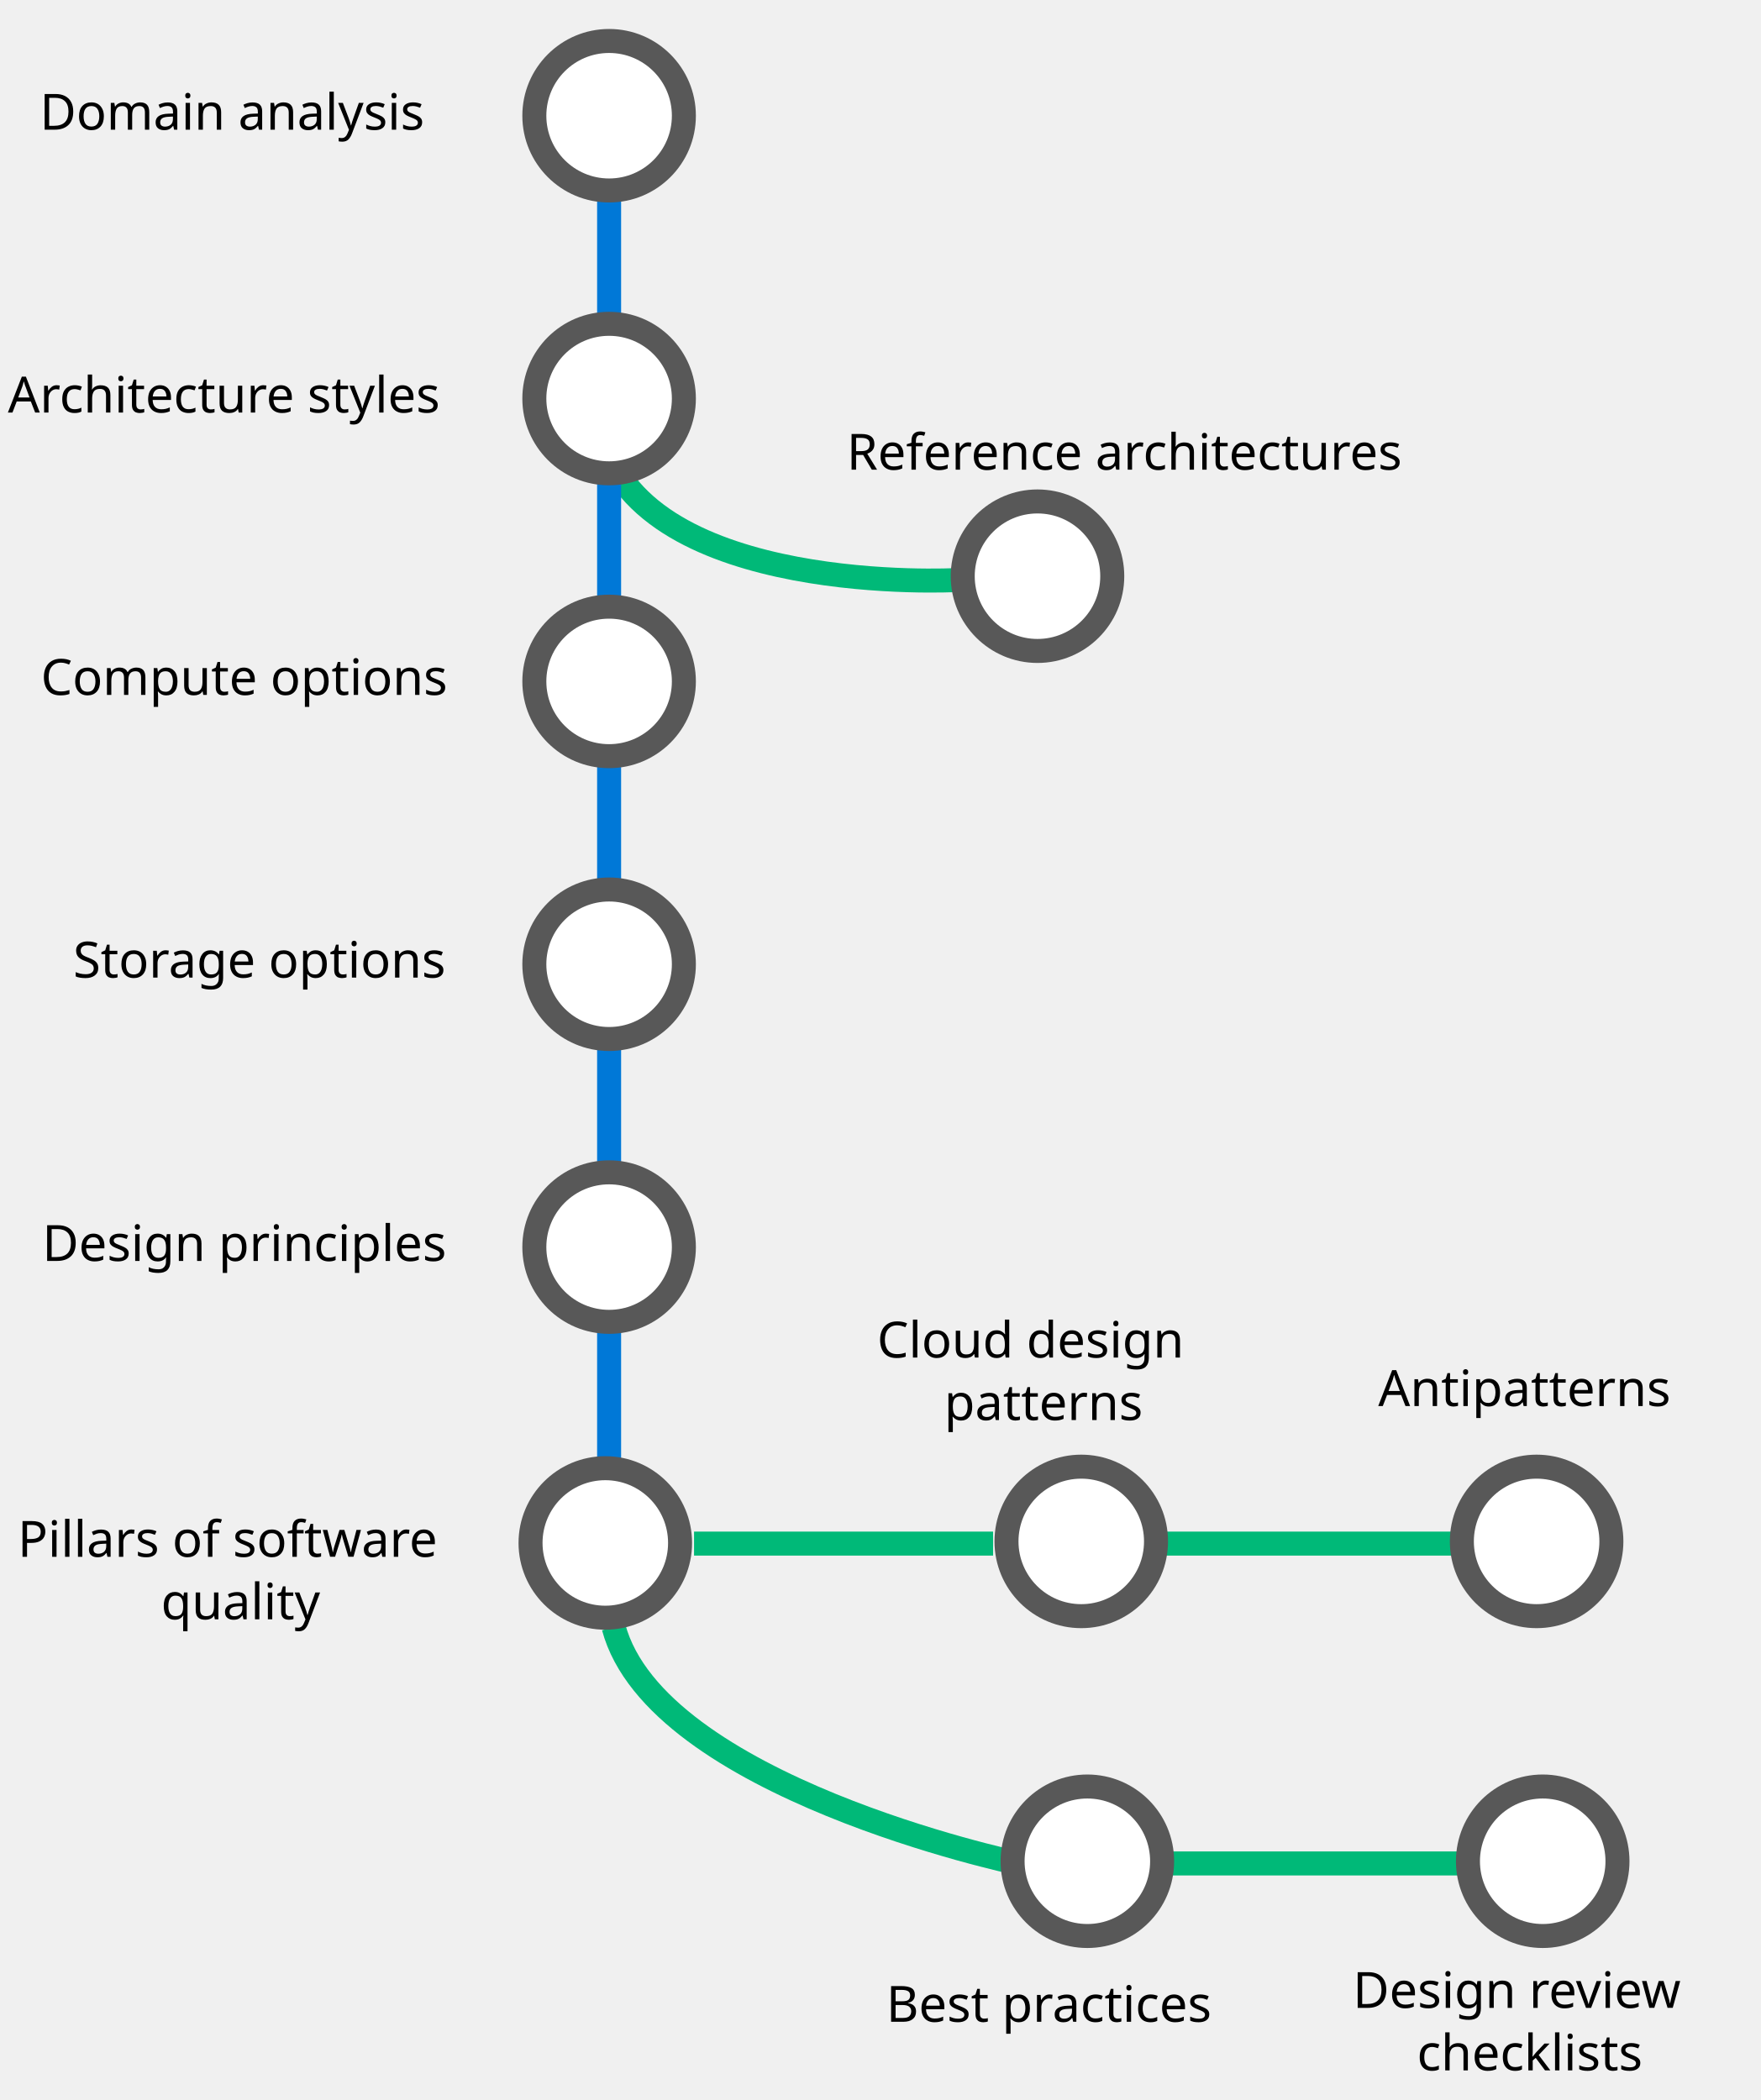
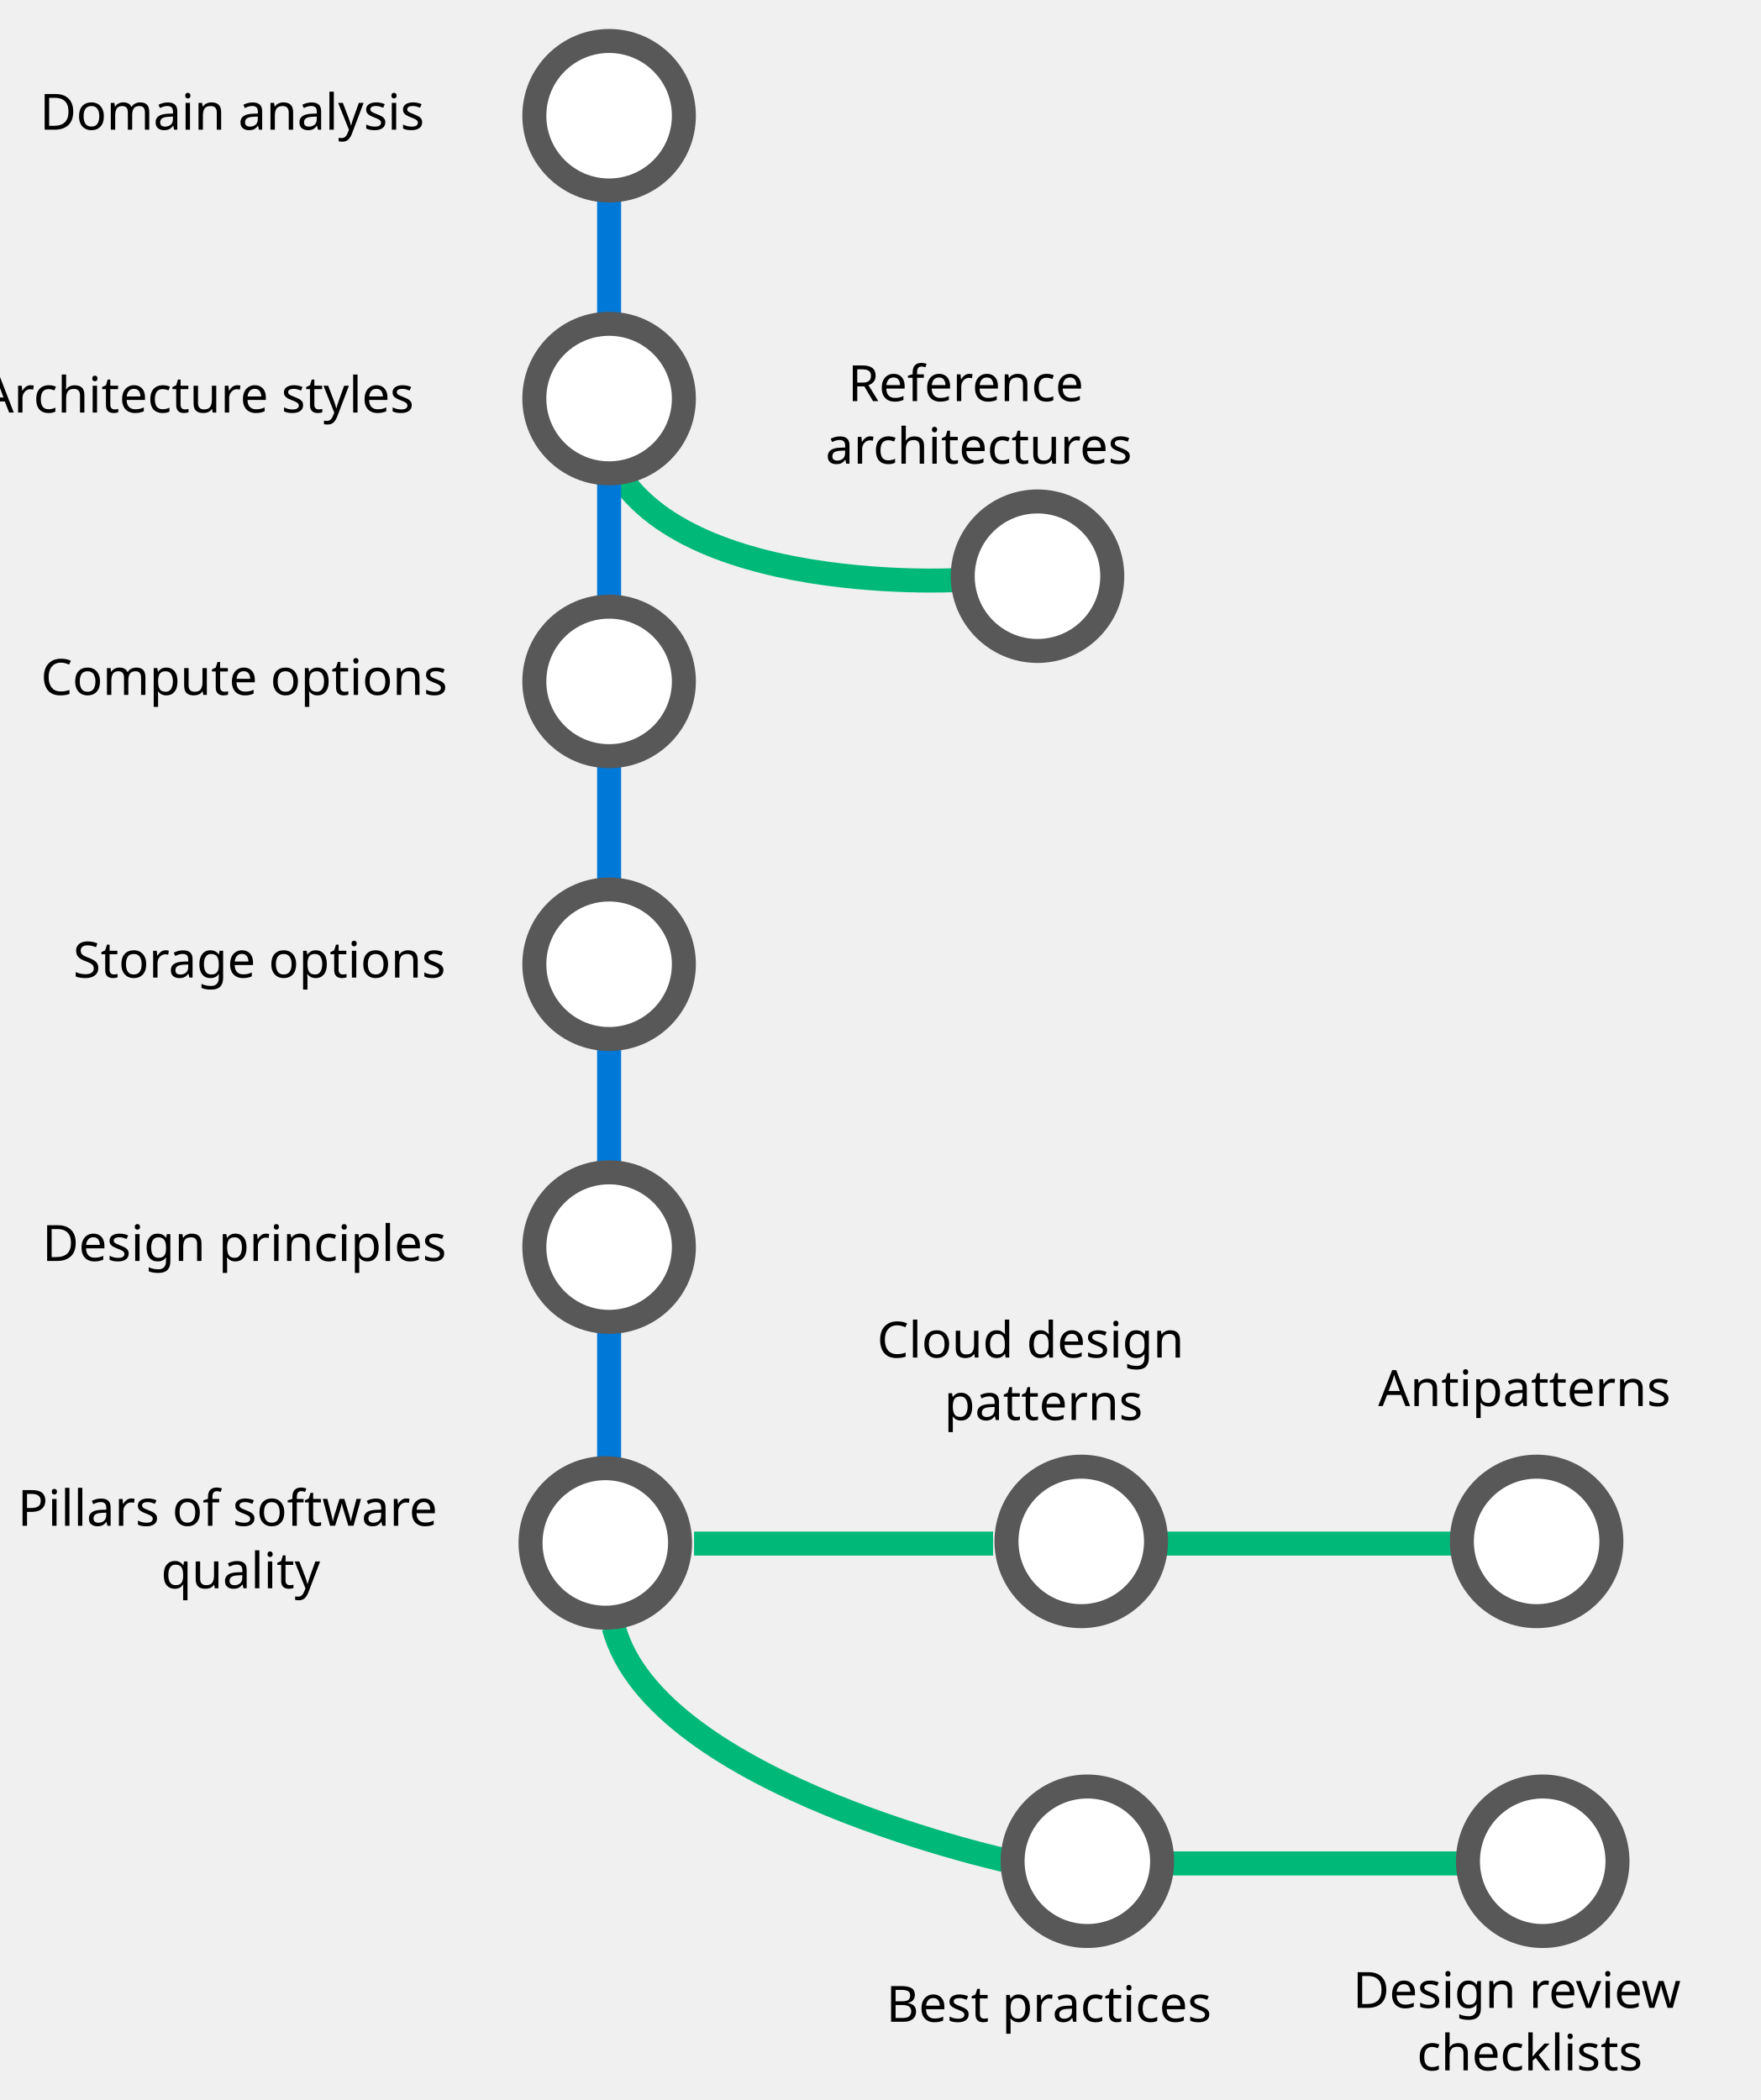
<svg xmlns="http://www.w3.org/2000/svg" xmlns:xlink="http://www.w3.org/1999/xlink" width="440" height="525" viewBox="0 0 440 525" id="svg6224" version="1.1">
  <style type="text/css" id="style3">
      g.more_info text { fill: #000000; }
      g.more_info circle { fill:#ffffff; stroke:#585858; }
      g.more_info:hover circle  { fill: #008cd7; }
      </style>
  <defs id="defs6226">
    <marker orient="auto" refY="0" refX="0" id="Arrow2Mend" style="overflow:visible">
      <path id="path6821" style="fill:#585858;fill-opacity:1;fill-rule:evenodd;stroke:#585858;stroke-width:0.625;stroke-linejoin:round;stroke-opacity:1" d="M 8.719,4.034 -2.207,0.016 8.719,-4.002 c -1.745,2.372 -1.735,5.617 -6e-7,8.035 z" transform="scale(-0.6,-0.6)" />
    </marker>
    <marker orient="auto" refY="0" refX="0" id="Arrow2Lend" style="overflow:visible">
      <path id="path6815" style="fill:#585858;fill-opacity:1;fill-rule:evenodd;stroke:#585858;stroke-width:0.625;stroke-linejoin:round;stroke-opacity:1" d="M 8.719,4.034 -2.207,0.016 8.719,-4.002 c -1.745,2.372 -1.735,5.617 -6e-7,8.035 z" transform="matrix(-1.1,0,0,-1.1,-1.1,0)" />
    </marker>
  </defs>
  <g id="layer1" transform="translate(-144.3452,-66.35919)">
    <path id="path4369" d="m 508.74,452.258 -74.751,0" style="fill:none;fill-rule:evenodd;stroke:#00b978;stroke-width:6;stroke-linecap:butt;stroke-linejoin:miter;stroke-miterlimit:4;stroke-dasharray:none;stroke-opacity:1" />
    <path id="path4365" d="m 297.723,473.157 c 10.689,39.907 100.665,58.937 100.665,58.937" style="fill:none;fill-rule:evenodd;stroke:#00b978;stroke-width:6;stroke-linecap:butt;stroke-linejoin:miter;stroke-miterlimit:4;stroke-dasharray:none;stroke-opacity:1" />
    <path style="fill:none;fill-rule:evenodd;stroke:#00b978;stroke-width:6;stroke-linecap:butt;stroke-linejoin:miter;stroke-miterlimit:4;stroke-dasharray:none;stroke-opacity:1" d="m 294.866,175.671 c 10.689,39.907 88.543,35.704 88.543,35.704" id="path4359" />
    <path style="fill:none;fill-rule:evenodd;stroke:#0078d7;stroke-width:6;stroke-linecap:butt;stroke-linejoin:miter;stroke-miterlimit:4;stroke-dasharray:none;stroke-opacity:1" d="m 296.591,115.998 0,329.31" id="path4351" />
    <a id="a4198" xlink:href="https://review.docs.microsoft.com/en-us/azure/architecture/guide/domain-analysis?branch=a3g">
      <g class="more_info" id="analysis-group">
        <text id="text4471" y="98.781" x="216.983" style="font-style:normal;font-variant:normal;font-weight:normal;font-stretch:normal;font-size:12.5px;line-height:125%;font-family:sans-serif;-inkscape-font-specification:'sans-serif, Normal';text-align:center;letter-spacing:0px;word-spacing:0px;writing-mode:lr-tb;text-anchor:middle;fill-opacity:1;stroke:none;stroke-width:1px;stroke-linecap:butt;stroke-linejoin:miter;stroke-opacity:1" xml:space="preserve">
          <tspan id="tspan4227" x="216.983" y="98.781">Domain analysis</tspan>
        </text>
        <circle style="fill-opacity:1;stroke-width:6;stroke-linecap:round;stroke-miterlimit:4;stroke-dasharray:none;stroke-dashoffset:0;stroke-opacity:1" id="path4221" cx="296.591" cy="95.29" r="18.688" />
      </g>
    </a>
-     <circle r="18.688" cy="166.001" cx="296.591" id="circle4229" style="fill:#ffffff;fill-opacity:1;stroke:#585858;stroke-width:6;stroke-linecap:round;stroke-miterlimit:4;stroke-dasharray:none;stroke-dashoffset:0;stroke-opacity:1" />
-     <text xml:space="preserve" style="font-style:normal;font-variant:normal;font-weight:normal;font-stretch:normal;font-size:12.5px;line-height:125%;font-family:sans-serif;-inkscape-font-specification:'sans-serif, Normal';text-align:center;letter-spacing:0px;word-spacing:0px;writing-mode:lr-tb;text-anchor:middle;fill:#000000;fill-opacity:1;stroke:none;stroke-width:1px;stroke-linecap:butt;stroke-linejoin:miter;stroke-opacity:1" x="208.443" y="169.492" id="text4231">
-       <tspan y="169.492" x="208.443" id="tspan4233">Architecture styles</tspan>
-     </text>
-     <text id="text4235" y="183.779" x="433.494" style="font-style:normal;font-variant:normal;font-weight:normal;font-stretch:normal;font-size:12.5px;line-height:125%;font-family:sans-serif;-inkscape-font-specification:'sans-serif, Normal';text-align:center;letter-spacing:0px;word-spacing:0px;writing-mode:lr-tb;text-anchor:middle;fill:#000000;fill-opacity:1;stroke:none;stroke-width:1px;stroke-linecap:butt;stroke-linejoin:miter;stroke-opacity:1" xml:space="preserve">
-       <tspan id="tspan4237" x="433.494" y="183.779">Reference architectures</tspan>
-     </text>
+     <a id="a4199" xlink:href="https://review.docs.microsoft.com/en-us/azure/architecture/guide/architecture-styles/?branch=a3g">
+       <g class="more_info" id="arch-styles-group">
+         <circle r="18.688" cy="166.001" cx="296.591" id="circle4229" style="fill-opacity:1;stroke:#585858;stroke-width:6;stroke-linecap:round;stroke-miterlimit:4;stroke-dasharray:none;stroke-dashoffset:0;stroke-opacity:1" />
+         <text xml:space="preserve" style="font-style:normal;font-variant:normal;font-weight:normal;font-stretch:normal;font-size:12.5px;line-height:125%;font-family:sans-serif;-inkscape-font-specification:'sans-serif, Normal';text-align:center;letter-spacing:0px;word-spacing:0px;writing-mode:lr-tb;text-anchor:middle;fill:#000000;fill-opacity:1;stroke:none;stroke-width:1px;stroke-linecap:butt;stroke-linejoin:miter;stroke-opacity:1" x="208.443" y="169.492" id="text4231">
+           <tspan y="169.492" x="208.443" id="tspan4233">Architecture styles</tspan>
+         </text>
+       </g>
+     </a>
    <circle style="fill:#ffffff;fill-opacity:1;stroke:#585858;stroke-width:6;stroke-linecap:round;stroke-miterlimit:4;stroke-dasharray:none;stroke-dashoffset:0;stroke-opacity:1" id="circle4239" cx="296.591" cy="378.133" r="18.688" />
    <text id="text4241" y="381.591" x="213.545" style="font-style:normal;font-variant:normal;font-weight:normal;font-stretch:normal;font-size:12.5px;line-height:125%;font-family:sans-serif;-inkscape-font-specification:'sans-serif, Normal';text-align:center;letter-spacing:0px;word-spacing:0px;writing-mode:lr-tb;text-anchor:middle;fill:#000000;fill-opacity:1;stroke:none;stroke-width:1px;stroke-linecap:butt;stroke-linejoin:miter;stroke-opacity:1" xml:space="preserve">
      <tspan id="tspan4243" x="213.545" y="381.591">Design principles</tspan>
    </text>
-     <circle style="fill:#ffffff;fill-opacity:1;stroke:#585858;stroke-width:6;stroke-linecap:round;stroke-miterlimit:4;stroke-dasharray:none;stroke-dashoffset:0;stroke-opacity:1" id="circle4245" cx="403.666" cy="210.409" r="18.688" />
+     <a id="a4200" xlink:href="https://docs.microsoft.com/azure/architecture/reference-architectures/">
+       <g id="ref-arch-group" class="more_info">
+         <text id="text4235" y="166.647" x="403.608" style="font-style:normal;font-variant:normal;font-weight:normal;font-stretch:normal;font-size:12.5px;line-height:125%;font-family:sans-serif;-inkscape-font-specification:'sans-serif, Normal';text-align:center;letter-spacing:0px;word-spacing:0px;writing-mode:lr-tb;text-anchor:middle;fill:#000000;fill-opacity:1;stroke:none;stroke-width:1px;stroke-linecap:butt;stroke-linejoin:miter;stroke-opacity:1" xml:space="preserve">
+           <tspan id="tspan4205" x="403.608" y="166.647">Reference</tspan>
+           <tspan id="tspan4207" x="403.608" y="182.272">architectures</tspan>
+         </text>
+         <circle style="fill-opacity:1;stroke:#585858;stroke-width:6;stroke-linecap:round;stroke-miterlimit:4;stroke-dasharray:none;stroke-dashoffset:0;stroke-opacity:1" id="circle4245" cx="403.666" cy="210.409" r="18.688" />
+       </g>
+     </a>
    <text id="text4277" y="240.081" x="213.496" style="font-style:normal;font-variant:normal;font-weight:normal;font-stretch:normal;font-size:12.5px;line-height:125%;font-family:sans-serif;-inkscape-font-specification:'sans-serif, Normal';text-align:center;letter-spacing:0px;word-spacing:0px;writing-mode:lr-tb;text-anchor:middle;fill:#000000;fill-opacity:1;stroke:none;stroke-width:1px;stroke-linecap:butt;stroke-linejoin:miter;stroke-opacity:1" xml:space="preserve">
      <tspan id="tspan4279" x="213.496" y="240.081">Compute options</tspan>
    </text>
    <circle style="fill:#ffffff;fill-opacity:1;stroke:#585858;stroke-width:6;stroke-linecap:round;stroke-miterlimit:4;stroke-dasharray:none;stroke-dashoffset:0;stroke-opacity:1" id="circle4281" cx="296.591" cy="236.712" r="18.688" />
    <circle r="18.688" cy="307.422" cx="296.591" id="circle4287" style="fill:#ffffff;fill-opacity:1;stroke:#585858;stroke-width:6;stroke-linecap:round;stroke-miterlimit:4;stroke-dasharray:none;stroke-dashoffset:0;stroke-opacity:1" />
    <text xml:space="preserve" style="font-style:normal;font-variant:normal;font-weight:normal;font-stretch:normal;font-size:12.5px;line-height:125%;font-family:sans-serif;-inkscape-font-specification:'sans-serif, Normal';text-align:center;letter-spacing:0px;word-spacing:0px;writing-mode:lr-tb;text-anchor:middle;fill:#000000;fill-opacity:1;stroke:none;stroke-width:1px;stroke-linecap:butt;stroke-linejoin:miter;stroke-opacity:1" x="217.305" y="310.758" id="text4289">
      <tspan y="310.758" x="217.305" id="tspan4291">Storage options</tspan>
    </text>
-     <text id="text4241-6" y="455.553" x="212.595" style="font-style:normal;font-variant:normal;font-weight:normal;font-stretch:normal;font-size:12.5px;line-height:125%;font-family:sans-serif;-inkscape-font-specification:'sans-serif, Normal';text-align:center;letter-spacing:0px;word-spacing:0px;writing-mode:lr-tb;text-anchor:middle;fill:#000000;fill-opacity:1;stroke:none;stroke-width:1px;stroke-linecap:butt;stroke-linejoin:miter;stroke-opacity:1" xml:space="preserve">
-       <tspan id="tspan4243-2" x="212.595" y="455.553">Pillars of software</tspan>
-       <tspan x="212.595" y="471.178" id="tspan4445">quality</tspan>
+     <text id="text4241-6" y="447.804" x="212.595" style="font-style:normal;font-variant:normal;font-weight:normal;font-stretch:normal;font-size:12.5px;line-height:125%;font-family:sans-serif;-inkscape-font-specification:'sans-serif, Normal';text-align:center;letter-spacing:0px;word-spacing:0px;writing-mode:lr-tb;text-anchor:middle;fill:#000000;fill-opacity:1;stroke:none;stroke-width:1px;stroke-linecap:butt;stroke-linejoin:miter;stroke-opacity:1" xml:space="preserve">
+       <tspan id="tspan4243-2" x="212.595" y="447.804">Pillars of software</tspan>
+       <tspan x="212.595" y="463.429" id="tspan4445">quality</tspan>
    </text>
    <path style="fill:none;fill-rule:evenodd;stroke:#00b978;stroke-width:6;stroke-linecap:butt;stroke-linejoin:miter;stroke-miterlimit:4;stroke-dasharray:none;stroke-opacity:1" d="m 392.573,452.258 -74.751,0" id="path4447" />
    <text xml:space="preserve" style="font-style:normal;font-variant:normal;font-weight:normal;font-stretch:normal;font-size:12.5px;line-height:125%;font-family:sans-serif;-inkscape-font-specification:'sans-serif, Normal';text-align:center;letter-spacing:0px;word-spacing:0px;writing-mode:lr-tb;text-anchor:middle;fill:#000000;fill-opacity:1;stroke:none;stroke-width:1px;stroke-linecap:butt;stroke-linejoin:miter;stroke-opacity:1" x="413.298" y="405.749" id="text4253">
      <tspan id="tspan4377" x="413.298" y="405.749">Cloud design</tspan>
      <tspan id="tspan4379" x="413.298" y="421.374">patterns</tspan>
    </text>
    <text id="text4259" y="417.871" x="533.506" style="font-style:normal;font-variant:normal;font-weight:normal;font-stretch:normal;font-size:12.5px;line-height:125%;font-family:sans-serif;-inkscape-font-specification:'sans-serif, Normal';text-align:center;letter-spacing:0px;word-spacing:0px;writing-mode:lr-tb;text-anchor:middle;fill:#000000;fill-opacity:1;stroke:none;stroke-width:1px;stroke-linecap:butt;stroke-linejoin:miter;stroke-opacity:1" xml:space="preserve">
      <tspan id="tspan4261" x="533.506" y="417.871">Antipatterns</tspan>
    </text>
    <circle style="fill:#ffffff;fill-opacity:1;stroke:#585858;stroke-width:6;stroke-linecap:round;stroke-miterlimit:4;stroke-dasharray:none;stroke-dashoffset:0;stroke-opacity:1" id="circle4263" cx="528.421" cy="451.711" r="18.688" />
    <circle r="18.688" cy="451.711" cx="414.604" id="circle4367" style="fill:#ffffff;fill-opacity:1;stroke:#585858;stroke-width:6;stroke-linecap:round;stroke-miterlimit:4;stroke-dasharray:none;stroke-dashoffset:0;stroke-opacity:1" />
    <path id="path4369-6" d="m 510.264,532.221 -74.751,0" style="fill:none;fill-rule:evenodd;stroke:#00b978;stroke-width:6;stroke-linecap:butt;stroke-linejoin:miter;stroke-miterlimit:4;stroke-dasharray:none;stroke-opacity:1" />
    <circle style="fill:#ffffff;fill-opacity:1;stroke:#585858;stroke-width:6;stroke-linecap:round;stroke-miterlimit:4;stroke-dasharray:none;stroke-dashoffset:0;stroke-opacity:1" id="circle4263-7" cx="529.944" cy="531.674" r="18.688" />
    <circle r="18.688" cy="531.674" cx="416.128" id="circle4367-3" style="fill:#ffffff;fill-opacity:1;stroke:#585858;stroke-width:6;stroke-linecap:round;stroke-miterlimit:4;stroke-dasharray:none;stroke-dashoffset:0;stroke-opacity:1" />
    <text xml:space="preserve" style="font-style:normal;font-variant:normal;font-weight:normal;font-stretch:normal;font-size:12.5px;line-height:125%;font-family:sans-serif;-inkscape-font-specification:'sans-serif, Normal';text-align:center;letter-spacing:0px;word-spacing:0px;writing-mode:lr-tb;text-anchor:middle;fill:#000000;fill-opacity:1;stroke:none;stroke-width:1px;stroke-linecap:butt;stroke-linejoin:miter;stroke-opacity:1" x="414.636" y="571.799" id="text4253-9">
      <tspan id="tspan4379-5" x="414.636" y="571.799">Best practices</tspan>
    </text>
    <text id="text4259-5" y="568.326" x="534.835" style="font-style:normal;font-variant:normal;font-weight:normal;font-stretch:normal;font-size:12.5px;line-height:125%;font-family:sans-serif;-inkscape-font-specification:'sans-serif, Normal';text-align:center;letter-spacing:0px;word-spacing:0px;writing-mode:lr-tb;text-anchor:middle;fill:#000000;fill-opacity:1;stroke:none;stroke-width:1px;stroke-linecap:butt;stroke-linejoin:miter;stroke-opacity:1" xml:space="preserve">
      <tspan id="tspan4261-5" x="534.835" y="568.326">Design review</tspan>
      <tspan x="534.835" y="583.951" id="tspan4550">checklists</tspan>
    </text>
    <circle style="fill:#ffffff;fill-opacity:1;stroke:#585858;stroke-width:6;stroke-linecap:round;stroke-miterlimit:4;stroke-dasharray:none;stroke-dashoffset:0;stroke-opacity:1" id="circle4239-2" cx="295.64" cy="452.095" r="18.688" />
  </g>
</svg>
